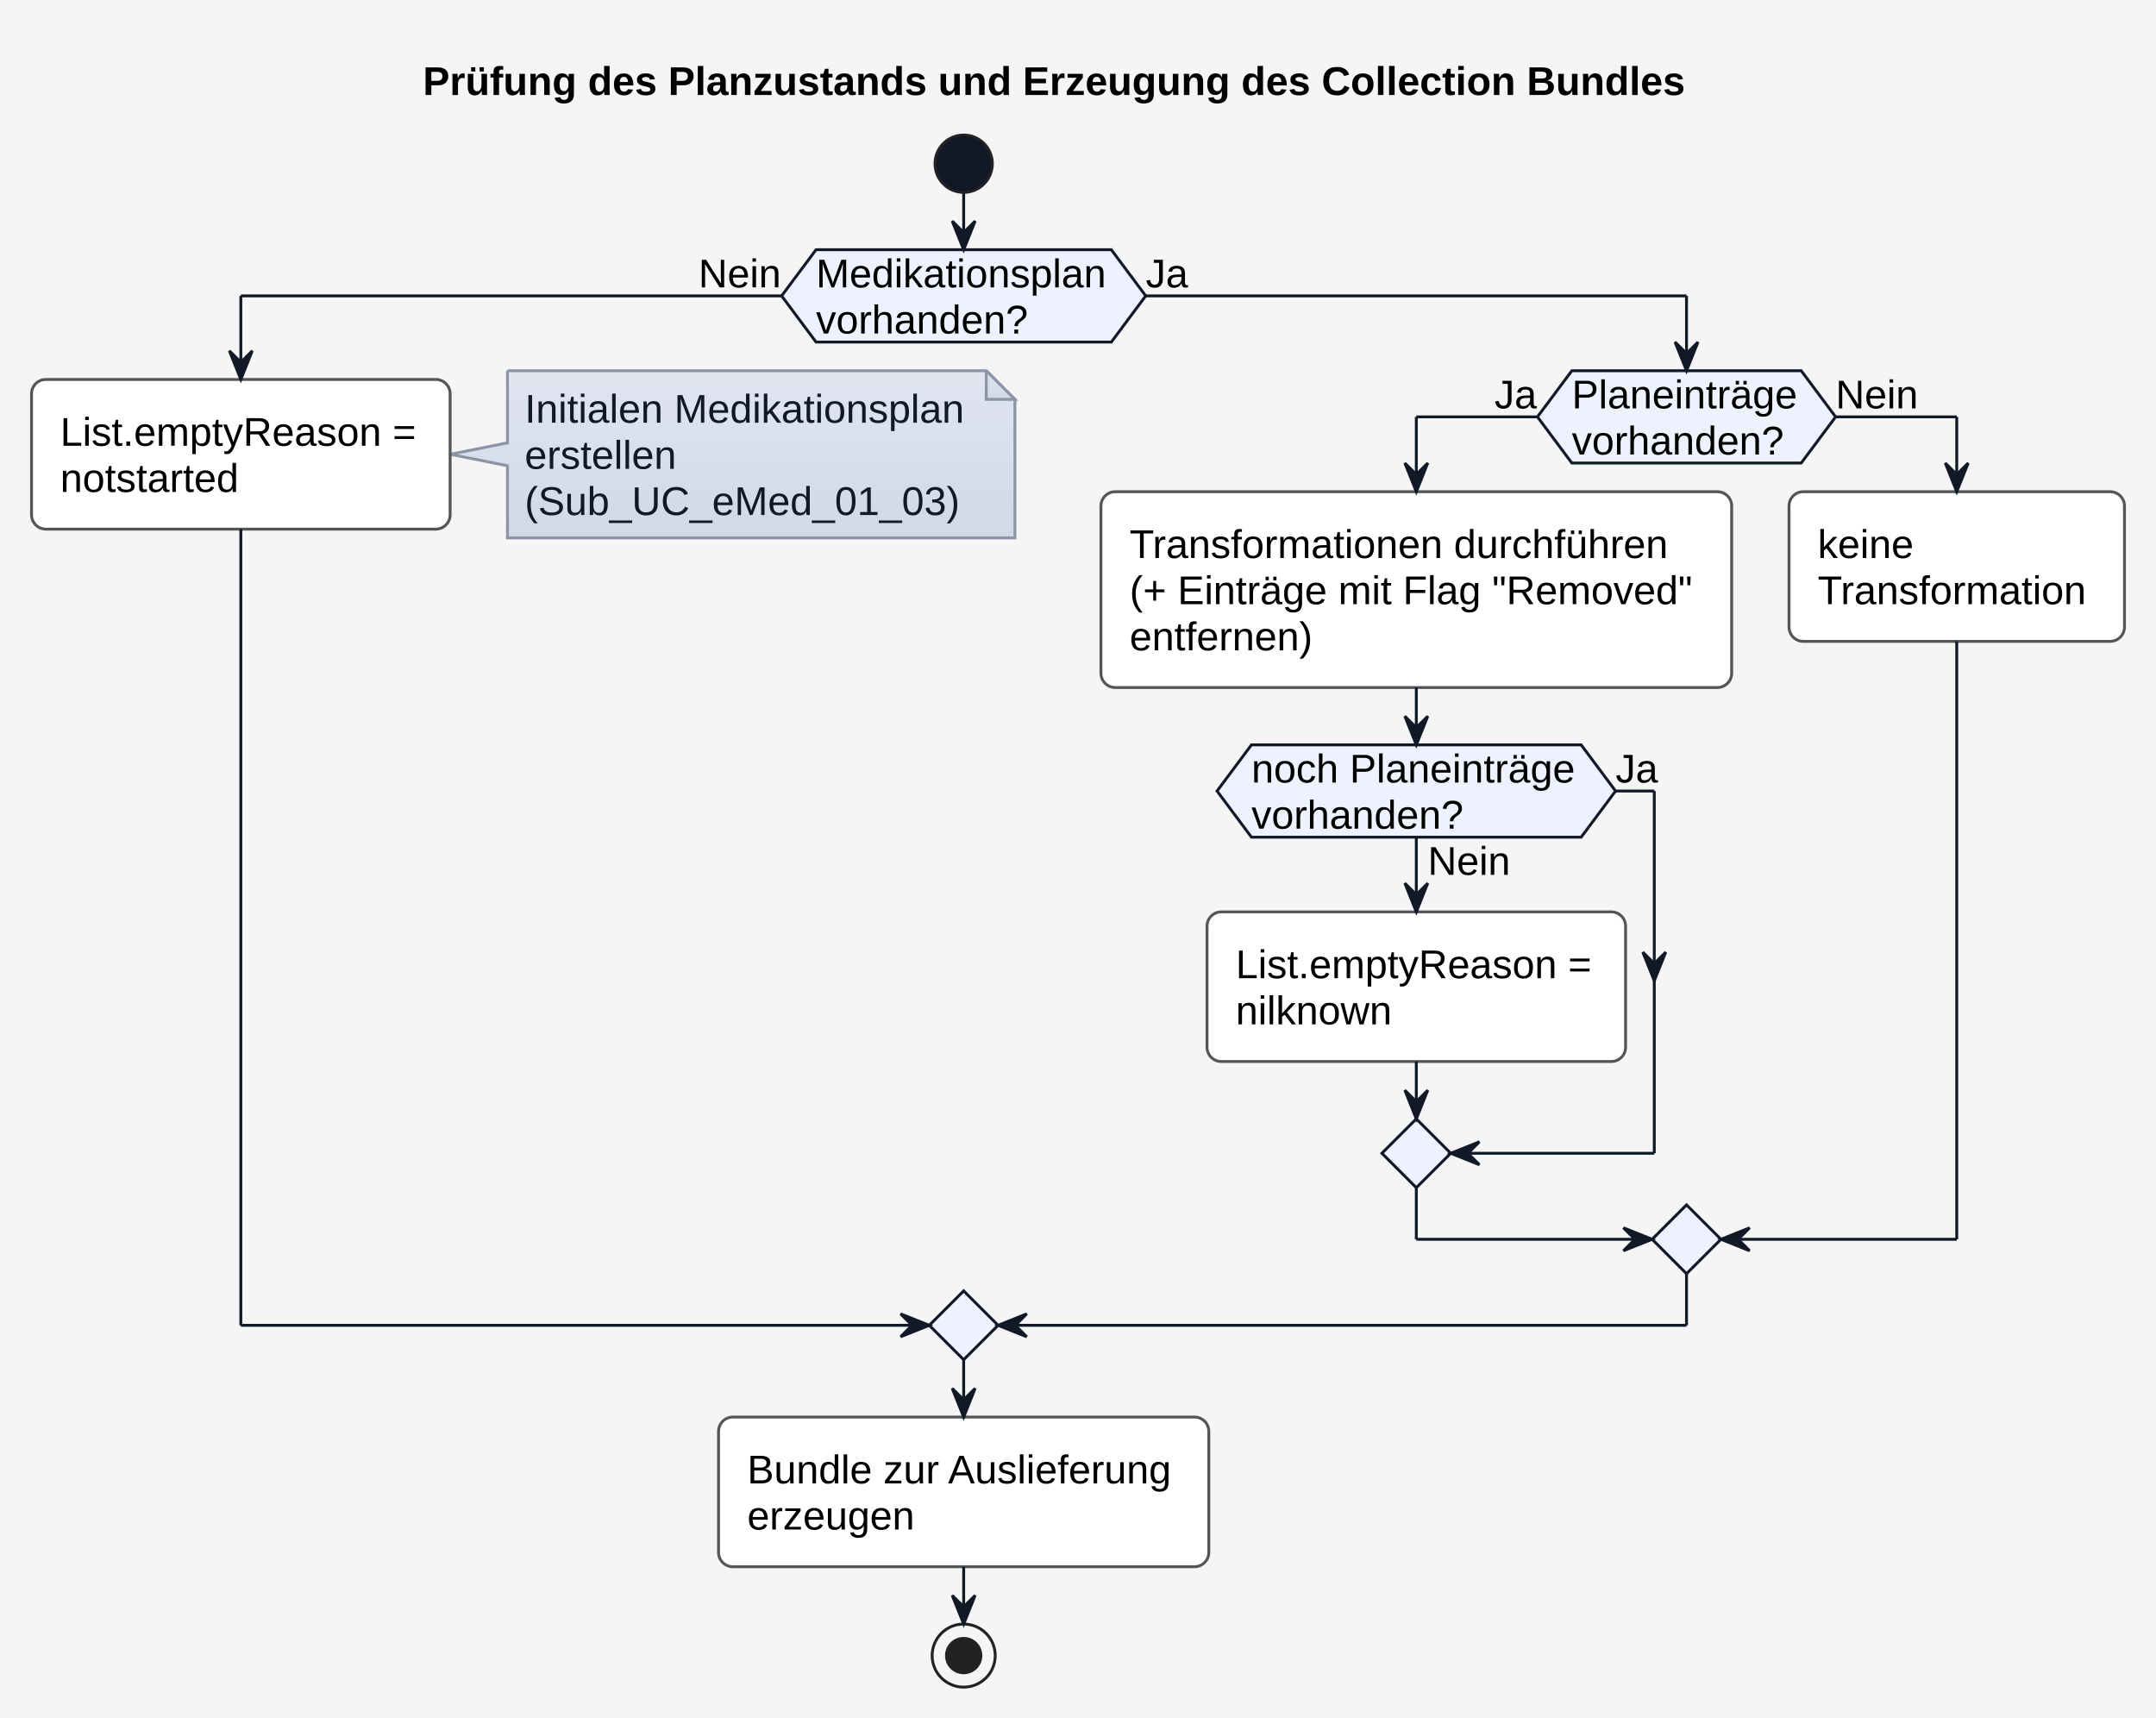
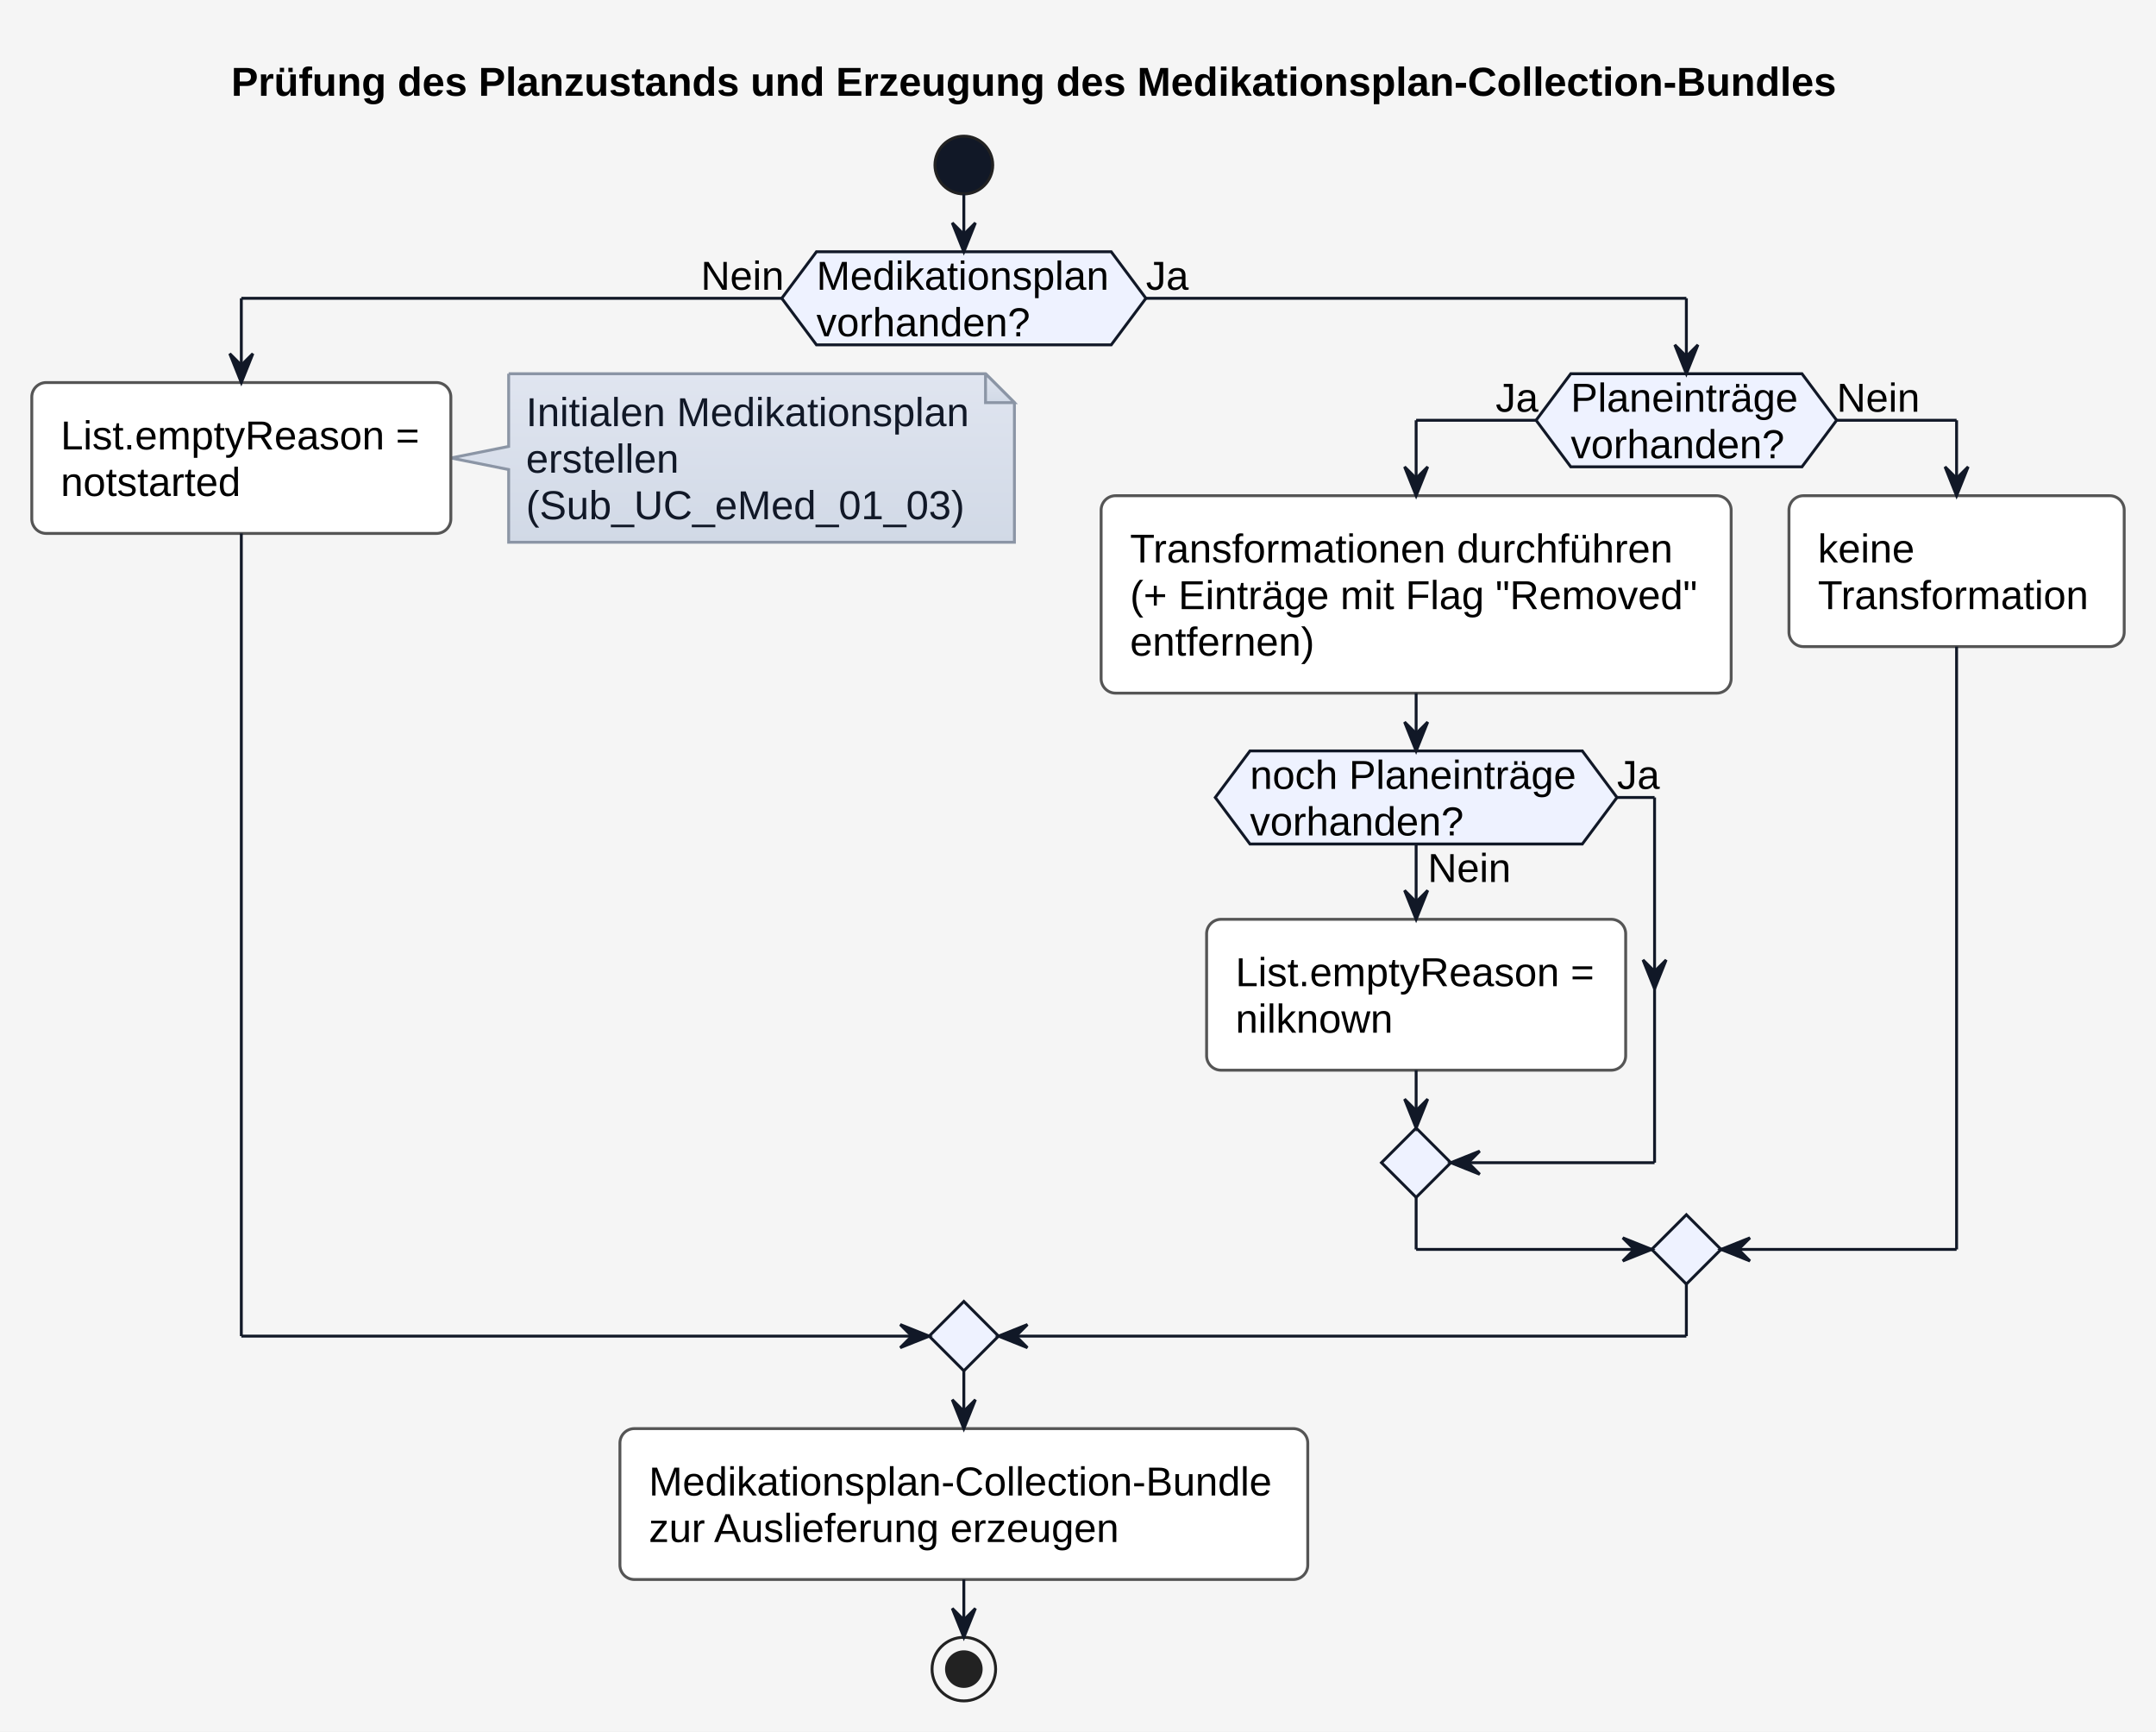
- <svg xmlns="http://www.w3.org/2000/svg" contentStyleType="text/css" height="599px" preserveAspectRatio="none" style="width:752px;height:599px;background:#F5F5F5;" version="1.1" viewBox="0 0 752 599" width="752px" zoomAndPan="magnify">
+ <svg xmlns="http://www.w3.org/2000/svg" contentStyleType="text/css" height="599px" preserveAspectRatio="none" style="width:746px;height:599px;background:#F5F5F5;" version="1.1" viewBox="0 0 746 599" width="746px" zoomAndPan="magnify">
  <defs>
-     <linearGradient id="g1ini4e1lwmy1q0" x1="50%" x2="50%" y1="0%" y2="100%">
+     <linearGradient id="gqzjk5rfrj9dy0" x1="50%" x2="50%" y1="0%" y2="100%">
      <stop offset="0%" stop-color="#E0E5F0" />
      <stop offset="100%" stop-color="#D1D9E6" />
    </linearGradient>
  </defs>
  <g>
-     <rect fill="#F5F5F5" height="599" style="stroke:none;stroke-width:1.0;" width="752" x="0" y="0" />
-     <text fill="#000000" font-family="Arial" font-size="14" font-weight="bold" lengthAdjust="spacing" textLength="454" x="147.5" y="33.132">Prüfung des Planzustands und Erzeugung des Collection Bundles</text>
-     <ellipse cx="336.125" cy="57.099" fill="#111827" rx="10" ry="10" style="stroke:#222222;stroke-width:1.0;" />
-     <polygon fill="#EEF2FF" points="284.625,87.099,387.625,87.099,399.625,103.197,387.625,119.296,284.625,119.296,272.625,103.197,284.625,87.099" style="stroke:#111827;stroke-width:1.0;" />
-     <text fill="#000000" font-family="Arial" font-size="14" lengthAdjust="spacing" textLength="103" x="284.625" y="100.231">Medikationsplan</text>
-     <text fill="#000000" font-family="Arial" font-size="14" lengthAdjust="spacing" textLength="76" x="284.625" y="116.329">vorhanden?</text>
-     <text fill="#000000" font-family="Arial" font-size="14" lengthAdjust="spacing" textLength="29" x="243.625" y="100.231">Nein</text>
-     <text fill="#000000" font-family="Arial" font-size="14" lengthAdjust="spacing" textLength="15" x="399.625" y="100.231">Ja</text>
-     <path d="M177,129.296 L177,154.444 L157,158.444 L177,162.444 L177,187.592 A0,0 0 0 0 177,187.592 L354,187.592 A0,0 0 0 0 354,187.592 L354,139.296 L344,129.296 L177,129.296 A0,0 0 0 0 177,129.296 " fill="url(#g1ini4e1lwmy1q0)" style="stroke:#8B95A5;stroke-width:1.0;" />
-     <path d="M344,129.296 L344,139.296 L354,139.296 L344,129.296 " fill="url(#g1ini4e1lwmy1q0)" style="stroke:#8B95A5;stroke-width:1.0;" />
-     <text fill="#111827" font-family="Arial" font-size="14" lengthAdjust="spacing" textLength="156" x="183" y="147.428">Initialen Medikationsplan</text>
-     <text fill="#111827" font-family="Arial" font-size="14" lengthAdjust="spacing" textLength="54" x="183" y="163.526">erstellen</text>
-     <text fill="#111827" font-family="Arial" font-size="14" lengthAdjust="spacing" textLength="155" x="183" y="179.625">(Sub_UC_eMed_01_03)</text>
-     <rect fill="#FFFFFF" height="52.197" rx="5" ry="5" style="stroke:#555555;stroke-width:1.0;" width="146" x="11" y="132.345" />
-     <text fill="#000000" font-family="Arial" font-size="14" lengthAdjust="spacing" textLength="126" x="21" y="155.477">List.emptyReason =</text>
+     <rect fill="#F5F5F5" height="599" style="stroke:none;stroke-width:1.0;" width="746" x="0" y="0" />
+     <text fill="#000000" font-family="Arial" font-size="14" font-weight="bold" lengthAdjust="spacing" textLength="583" x="80" y="33.132">Prüfung des Planzustands und Erzeugung des Medikationsplan-Collection-Bundles</text>
+     <ellipse cx="333.5" cy="57.099" fill="#111827" rx="10" ry="10" style="stroke:#222222;stroke-width:1.0;" />
+     <polygon fill="#EEF2FF" points="282.5,87.099,384.5,87.099,396.5,103.197,384.5,119.296,282.5,119.296,270.5,103.197,282.5,87.099" style="stroke:#111827;stroke-width:1.0;" />
+     <text fill="#000000" font-family="Arial" font-size="14" lengthAdjust="spacing" textLength="102" x="282.5" y="100.231">Medikationsplan</text>
+     <text fill="#000000" font-family="Arial" font-size="14" lengthAdjust="spacing" textLength="76" x="282.5" y="116.329">vorhanden?</text>
+     <text fill="#000000" font-family="Arial" font-size="14" lengthAdjust="spacing" textLength="28" x="242.5" y="100.231">Nein</text>
+     <text fill="#000000" font-family="Arial" font-size="14" lengthAdjust="spacing" textLength="14" x="396.5" y="100.231">Ja</text>
+     <path d="M176,129.296 L176,154.444 L156,158.444 L176,162.444 L176,187.592 A0,0 0 0 0 176,187.592 L351,187.592 A0,0 0 0 0 351,187.592 L351,139.296 L341,129.296 L176,129.296 A0,0 0 0 0 176,129.296 " fill="url(#gqzjk5rfrj9dy0)" style="stroke:#8B95A5;stroke-width:1.0;" />
+     <path d="M341,129.296 L341,139.296 L351,139.296 L341,129.296 " fill="url(#gqzjk5rfrj9dy0)" style="stroke:#8B95A5;stroke-width:1.0;" />
+     <text fill="#111827" font-family="Arial" font-size="14" lengthAdjust="spacing" textLength="154" x="182" y="147.428">Initialen Medikationsplan</text>
+     <text fill="#111827" font-family="Arial" font-size="14" lengthAdjust="spacing" textLength="54" x="182" y="163.526">erstellen</text>
+     <text fill="#111827" font-family="Arial" font-size="14" lengthAdjust="spacing" textLength="153" x="182" y="179.625">(Sub_UC_eMed_01_03)</text>
+     <rect fill="#FFFFFF" height="52.197" rx="5" ry="5" style="stroke:#555555;stroke-width:1.0;" width="145" x="11" y="132.345" />
+     <text fill="#000000" font-family="Arial" font-size="14" lengthAdjust="spacing" textLength="125" x="21" y="155.477">List.emptyReason =</text>
    <text fill="#000000" font-family="Arial" font-size="14" lengthAdjust="spacing" textLength="64" x="21" y="171.576">notstarted</text>
-     <polygon fill="#EEF2FF" points="548.25,129.296,628.25,129.296,640.25,145.394,628.25,161.493,548.25,161.493,536.25,145.394,548.25,129.296" style="stroke:#111827;stroke-width:1.0;" />
-     <text fill="#000000" font-family="Arial" font-size="14" lengthAdjust="spacing" textLength="80" x="548.25" y="142.428">Planeinträge</text>
-     <text fill="#000000" font-family="Arial" font-size="14" lengthAdjust="spacing" textLength="76" x="548.25" y="158.526">vorhanden?</text>
-     <text fill="#000000" font-family="Arial" font-size="14" lengthAdjust="spacing" textLength="15" x="521.25" y="142.428">Ja</text>
-     <text fill="#000000" font-family="Arial" font-size="14" lengthAdjust="spacing" textLength="29" x="640.25" y="142.428">Nein</text>
-     <rect fill="#FFFFFF" height="68.296" rx="5" ry="5" style="stroke:#555555;stroke-width:1.0;" width="220" x="384" y="171.493" />
-     <text fill="#000000" font-family="Arial" font-size="14" lengthAdjust="spacing" textLength="194" x="394" y="194.625">Transformationen durchführen</text>
-     <text fill="#000000" font-family="Arial" font-size="14" lengthAdjust="spacing" textLength="200" x="394" y="210.724">(+ Einträge mit Flag "Removed"</text>
-     <text fill="#000000" font-family="Arial" font-size="14" lengthAdjust="spacing" textLength="66" x="394" y="226.822">entfernen)</text>
-     <rect fill="#FFFFFF" height="52.197" rx="5" ry="5" style="stroke:#555555;stroke-width:1.0;" width="146" x="421" y="318.036" />
-     <text fill="#000000" font-family="Arial" font-size="14" lengthAdjust="spacing" textLength="126" x="431" y="341.168">List.emptyReason =</text>
-     <text fill="#000000" font-family="Arial" font-size="14" lengthAdjust="spacing" textLength="55" x="431" y="357.266">nilknown</text>
-     <polygon fill="#EEF2FF" points="436.5,259.789,551.5,259.789,563.5,275.888,551.5,291.986,436.5,291.986,424.5,275.888,436.5,259.789" style="stroke:#111827;stroke-width:1.0;" />
-     <text fill="#000000" font-family="Arial" font-size="14" lengthAdjust="spacing" textLength="29" x="498" y="305.118">Nein</text>
-     <text fill="#000000" font-family="Arial" font-size="14" lengthAdjust="spacing" textLength="115" x="436.5" y="272.921">noch Planeinträge</text>
-     <text fill="#000000" font-family="Arial" font-size="14" lengthAdjust="spacing" textLength="76" x="436.5" y="289.019">vorhanden?</text>
-     <text fill="#000000" font-family="Arial" font-size="14" lengthAdjust="spacing" textLength="15" x="563.5" y="272.921">Ja</text>
-     <polygon fill="#EEF2FF" points="494,390.233,506,402.233,494,414.233,482,402.233,494,390.233" style="stroke:#111827;stroke-width:1.0;" />
-     <rect fill="#FFFFFF" height="52.197" rx="5" ry="5" style="stroke:#555555;stroke-width:1.0;" width="117" x="624" y="171.493" />
-     <text fill="#000000" font-family="Arial" font-size="14" lengthAdjust="spacing" textLength="34" x="634" y="194.625">keine</text>
-     <text fill="#000000" font-family="Arial" font-size="14" lengthAdjust="spacing" textLength="97" x="634" y="210.724">Transformation</text>
-     <polygon fill="#EEF2FF" points="588.25,420.233,600.25,432.233,588.25,444.233,576.25,432.233,588.25,420.233" style="stroke:#111827;stroke-width:1.0;" />
-     <polygon fill="#EEF2FF" points="336.125,450.233,348.125,462.233,336.125,474.233,324.125,462.233,336.125,450.233" style="stroke:#111827;stroke-width:1.0;" />
-     <rect fill="#FFFFFF" height="52.197" rx="5" ry="5" style="stroke:#555555;stroke-width:1.0;" width="171" x="250.625" y="494.233" />
-     <text fill="#000000" font-family="Arial" font-size="14" lengthAdjust="spacing" textLength="151" x="260.625" y="517.365">Bundle zur Auslieferung</text>
-     <text fill="#000000" font-family="Arial" font-size="14" lengthAdjust="spacing" textLength="60" x="260.625" y="533.463">erzeugen</text>
-     <ellipse cx="336.125" cy="577.43" fill="none" rx="11" ry="11" style="stroke:#222222;stroke-width:1.0;" />
-     <ellipse cx="336.125" cy="577.43" fill="#222222" rx="6" ry="6" style="stroke:#222222;stroke-width:1.0;" />
-     <line style="stroke:#111827;stroke-width:1.0;" x1="494" x2="494" y1="291.986" y2="318.036" />
-     <polygon fill="#111827" points="490,308.036,494,318.036,498,308.036,494,312.036" style="stroke:#111827;stroke-width:1.0;" />
-     <line style="stroke:#111827;stroke-width:1.0;" x1="563.5" x2="577" y1="275.888" y2="275.888" />
-     <polygon fill="#111827" points="573,332.085,577,342.085,581,332.085,577,336.085" style="stroke:#111827;stroke-width:1.0;" />
-     <line style="stroke:#111827;stroke-width:1.0;" x1="577" x2="577" y1="275.888" y2="402.233" />
-     <line style="stroke:#111827;stroke-width:1.0;" x1="577" x2="506" y1="402.233" y2="402.233" />
-     <polygon fill="#111827" points="516,398.233,506,402.233,516,406.233,512,402.233" style="stroke:#111827;stroke-width:1.0;" />
-     <line style="stroke:#111827;stroke-width:1.0;" x1="494" x2="494" y1="370.233" y2="390.233" />
-     <polygon fill="#111827" points="490,380.233,494,390.233,498,380.233,494,384.233" style="stroke:#111827;stroke-width:1.0;" />
-     <line style="stroke:#111827;stroke-width:1.0;" x1="494" x2="494" y1="239.789" y2="259.789" />
-     <polygon fill="#111827" points="490,249.789,494,259.789,498,249.789,494,253.789" style="stroke:#111827;stroke-width:1.0;" />
-     <line style="stroke:#111827;stroke-width:1.0;" x1="536.25" x2="494" y1="145.394" y2="145.394" />
-     <line style="stroke:#111827;stroke-width:1.0;" x1="494" x2="494" y1="145.394" y2="171.493" />
-     <polygon fill="#111827" points="490,161.493,494,171.493,498,161.493,494,165.493" style="stroke:#111827;stroke-width:1.0;" />
-     <line style="stroke:#111827;stroke-width:1.0;" x1="640.25" x2="682.5" y1="145.394" y2="145.394" />
-     <line style="stroke:#111827;stroke-width:1.0;" x1="682.5" x2="682.5" y1="145.394" y2="171.493" />
-     <polygon fill="#111827" points="678.5,161.493,682.5,171.493,686.5,161.493,682.5,165.493" style="stroke:#111827;stroke-width:1.0;" />
-     <line style="stroke:#111827;stroke-width:1.0;" x1="494" x2="494" y1="414.233" y2="432.233" />
-     <line style="stroke:#111827;stroke-width:1.0;" x1="494" x2="576.25" y1="432.233" y2="432.233" />
-     <polygon fill="#111827" points="566.25,428.233,576.25,432.233,566.25,436.233,570.25,432.233" style="stroke:#111827;stroke-width:1.0;" />
-     <line style="stroke:#111827;stroke-width:1.0;" x1="682.5" x2="682.5" y1="223.69" y2="432.233" />
-     <line style="stroke:#111827;stroke-width:1.0;" x1="682.5" x2="600.25" y1="432.233" y2="432.233" />
-     <polygon fill="#111827" points="610.25,428.233,600.25,432.233,610.25,436.233,606.25,432.233" style="stroke:#111827;stroke-width:1.0;" />
-     <line style="stroke:#111827;stroke-width:1.0;" x1="272.625" x2="84" y1="103.197" y2="103.197" />
-     <line style="stroke:#111827;stroke-width:1.0;" x1="84" x2="84" y1="103.197" y2="132.345" />
-     <polygon fill="#111827" points="80,122.345,84,132.345,88,122.345,84,126.345" style="stroke:#111827;stroke-width:1.0;" />
-     <line style="stroke:#111827;stroke-width:1.0;" x1="399.625" x2="588.25" y1="103.197" y2="103.197" />
-     <line style="stroke:#111827;stroke-width:1.0;" x1="588.25" x2="588.25" y1="103.197" y2="129.296" />
-     <polygon fill="#111827" points="584.25,119.296,588.25,129.296,592.25,119.296,588.25,123.296" style="stroke:#111827;stroke-width:1.0;" />
-     <line style="stroke:#111827;stroke-width:1.0;" x1="84" x2="84" y1="184.542" y2="462.233" />
-     <line style="stroke:#111827;stroke-width:1.0;" x1="84" x2="324.125" y1="462.233" y2="462.233" />
-     <polygon fill="#111827" points="314.125,458.233,324.125,462.233,314.125,466.233,318.125,462.233" style="stroke:#111827;stroke-width:1.0;" />
-     <line style="stroke:#111827;stroke-width:1.0;" x1="588.25" x2="588.25" y1="444.233" y2="462.233" />
-     <line style="stroke:#111827;stroke-width:1.0;" x1="588.25" x2="348.125" y1="462.233" y2="462.233" />
-     <polygon fill="#111827" points="358.125,458.233,348.125,462.233,358.125,466.233,354.125,462.233" style="stroke:#111827;stroke-width:1.0;" />
-     <line style="stroke:#111827;stroke-width:1.0;" x1="336.125" x2="336.125" y1="67.099" y2="87.099" />
-     <polygon fill="#111827" points="332.125,77.099,336.125,87.099,340.125,77.099,336.125,81.099" style="stroke:#111827;stroke-width:1.0;" />
-     <line style="stroke:#111827;stroke-width:1.0;" x1="336.125" x2="336.125" y1="474.233" y2="494.233" />
-     <polygon fill="#111827" points="332.125,484.233,336.125,494.233,340.125,484.233,336.125,488.233" style="stroke:#111827;stroke-width:1.0;" />
-     <line style="stroke:#111827;stroke-width:1.0;" x1="336.125" x2="336.125" y1="546.43" y2="566.43" />
-     <polygon fill="#111827" points="332.125,556.43,336.125,566.43,340.125,556.43,336.125,560.43" style="stroke:#111827;stroke-width:1.0;" />
+     <polygon fill="#EEF2FF" points="543.5,129.296,623.5,129.296,635.5,145.394,623.5,161.493,543.5,161.493,531.5,145.394,543.5,129.296" style="stroke:#111827;stroke-width:1.0;" />
+     <text fill="#000000" font-family="Arial" font-size="14" lengthAdjust="spacing" textLength="80" x="543.5" y="142.428">Planeinträge</text>
+     <text fill="#000000" font-family="Arial" font-size="14" lengthAdjust="spacing" textLength="76" x="543.5" y="158.526">vorhanden?</text>
+     <text fill="#000000" font-family="Arial" font-size="14" lengthAdjust="spacing" textLength="14" x="517.5" y="142.428">Ja</text>
+     <text fill="#000000" font-family="Arial" font-size="14" lengthAdjust="spacing" textLength="28" x="635.5" y="142.428">Nein</text>
+     <rect fill="#FFFFFF" height="68.296" rx="5" ry="5" style="stroke:#555555;stroke-width:1.0;" width="218" x="381" y="171.493" />
+     <text fill="#000000" font-family="Arial" font-size="14" lengthAdjust="spacing" textLength="193" x="391" y="194.625">Transformationen durchführen</text>
+     <text fill="#000000" font-family="Arial" font-size="14" lengthAdjust="spacing" textLength="198" x="391" y="210.724">(+ Einträge mit Flag "Removed"</text>
+     <text fill="#000000" font-family="Arial" font-size="14" lengthAdjust="spacing" textLength="66" x="391" y="226.822">entfernen)</text>
+     <rect fill="#FFFFFF" height="52.197" rx="5" ry="5" style="stroke:#555555;stroke-width:1.0;" width="145" x="417.5" y="318.036" />
+     <text fill="#000000" font-family="Arial" font-size="14" lengthAdjust="spacing" textLength="125" x="427.5" y="341.168">List.emptyReason =</text>
+     <text fill="#000000" font-family="Arial" font-size="14" lengthAdjust="spacing" textLength="54" x="427.5" y="357.266">nilknown</text>
+     <polygon fill="#EEF2FF" points="432.5,259.789,547.5,259.789,559.5,275.888,547.5,291.986,432.5,291.986,420.5,275.888,432.5,259.789" style="stroke:#111827;stroke-width:1.0;" />
+     <text fill="#000000" font-family="Arial" font-size="14" lengthAdjust="spacing" textLength="28" x="494" y="305.118">Nein</text>
+     <text fill="#000000" font-family="Arial" font-size="14" lengthAdjust="spacing" textLength="115" x="432.5" y="272.921">noch Planeinträge</text>
+     <text fill="#000000" font-family="Arial" font-size="14" lengthAdjust="spacing" textLength="76" x="432.5" y="289.019">vorhanden?</text>
+     <text fill="#000000" font-family="Arial" font-size="14" lengthAdjust="spacing" textLength="14" x="559.5" y="272.921">Ja</text>
+     <polygon fill="#EEF2FF" points="490,390.233,502,402.233,490,414.233,478,402.233,490,390.233" style="stroke:#111827;stroke-width:1.0;" />
+     <rect fill="#FFFFFF" height="52.197" rx="5" ry="5" style="stroke:#555555;stroke-width:1.0;" width="116" x="619" y="171.493" />
+     <text fill="#000000" font-family="Arial" font-size="14" lengthAdjust="spacing" textLength="34" x="629" y="194.625">keine</text>
+     <text fill="#000000" font-family="Arial" font-size="14" lengthAdjust="spacing" textLength="96" x="629" y="210.724">Transformation</text>
+     <polygon fill="#EEF2FF" points="583.5,420.233,595.5,432.233,583.5,444.233,571.5,432.233,583.5,420.233" style="stroke:#111827;stroke-width:1.0;" />
+     <polygon fill="#EEF2FF" points="333.5,450.233,345.5,462.233,333.5,474.233,321.5,462.233,333.5,450.233" style="stroke:#111827;stroke-width:1.0;" />
+     <rect fill="#FFFFFF" height="52.197" rx="5" ry="5" style="stroke:#555555;stroke-width:1.0;" width="238" x="214.5" y="494.233" />
+     <text fill="#000000" font-family="Arial" font-size="14" lengthAdjust="spacing" textLength="218" x="224.5" y="517.365">Medikationsplan-Collection-Bundle</text>
+     <text fill="#000000" font-family="Arial" font-size="14" lengthAdjust="spacing" textLength="165" x="224.5" y="533.463">zur Auslieferung erzeugen</text>
+     <ellipse cx="333.5" cy="577.43" fill="none" rx="11" ry="11" style="stroke:#222222;stroke-width:1.0;" />
+     <ellipse cx="333.5" cy="577.43" fill="#222222" rx="6" ry="6" style="stroke:#222222;stroke-width:1.0;" />
+     <line style="stroke:#111827;stroke-width:1.0;" x1="490" x2="490" y1="291.986" y2="318.036" />
+     <polygon fill="#111827" points="486,308.036,490,318.036,494,308.036,490,312.036" style="stroke:#111827;stroke-width:1.0;" />
+     <line style="stroke:#111827;stroke-width:1.0;" x1="559.5" x2="572.5" y1="275.888" y2="275.888" />
+     <polygon fill="#111827" points="568.5,332.085,572.5,342.085,576.5,332.085,572.5,336.085" style="stroke:#111827;stroke-width:1.0;" />
+     <line style="stroke:#111827;stroke-width:1.0;" x1="572.5" x2="572.5" y1="275.888" y2="402.233" />
+     <line style="stroke:#111827;stroke-width:1.0;" x1="572.5" x2="502" y1="402.233" y2="402.233" />
+     <polygon fill="#111827" points="512,398.233,502,402.233,512,406.233,508,402.233" style="stroke:#111827;stroke-width:1.0;" />
+     <line style="stroke:#111827;stroke-width:1.0;" x1="490" x2="490" y1="370.233" y2="390.233" />
+     <polygon fill="#111827" points="486,380.233,490,390.233,494,380.233,490,384.233" style="stroke:#111827;stroke-width:1.0;" />
+     <line style="stroke:#111827;stroke-width:1.0;" x1="490" x2="490" y1="239.789" y2="259.789" />
+     <polygon fill="#111827" points="486,249.789,490,259.789,494,249.789,490,253.789" style="stroke:#111827;stroke-width:1.0;" />
+     <line style="stroke:#111827;stroke-width:1.0;" x1="531.5" x2="490" y1="145.394" y2="145.394" />
+     <line style="stroke:#111827;stroke-width:1.0;" x1="490" x2="490" y1="145.394" y2="171.493" />
+     <polygon fill="#111827" points="486,161.493,490,171.493,494,161.493,490,165.493" style="stroke:#111827;stroke-width:1.0;" />
+     <line style="stroke:#111827;stroke-width:1.0;" x1="635.5" x2="677" y1="145.394" y2="145.394" />
+     <line style="stroke:#111827;stroke-width:1.0;" x1="677" x2="677" y1="145.394" y2="171.493" />
+     <polygon fill="#111827" points="673,161.493,677,171.493,681,161.493,677,165.493" style="stroke:#111827;stroke-width:1.0;" />
+     <line style="stroke:#111827;stroke-width:1.0;" x1="490" x2="490" y1="414.233" y2="432.233" />
+     <line style="stroke:#111827;stroke-width:1.0;" x1="490" x2="571.5" y1="432.233" y2="432.233" />
+     <polygon fill="#111827" points="561.5,428.233,571.5,432.233,561.5,436.233,565.5,432.233" style="stroke:#111827;stroke-width:1.0;" />
+     <line style="stroke:#111827;stroke-width:1.0;" x1="677" x2="677" y1="223.69" y2="432.233" />
+     <line style="stroke:#111827;stroke-width:1.0;" x1="677" x2="595.5" y1="432.233" y2="432.233" />
+     <polygon fill="#111827" points="605.5,428.233,595.5,432.233,605.5,436.233,601.5,432.233" style="stroke:#111827;stroke-width:1.0;" />
+     <line style="stroke:#111827;stroke-width:1.0;" x1="270.5" x2="83.5" y1="103.197" y2="103.197" />
+     <line style="stroke:#111827;stroke-width:1.0;" x1="83.5" x2="83.5" y1="103.197" y2="132.345" />
+     <polygon fill="#111827" points="79.5,122.345,83.5,132.345,87.5,122.345,83.5,126.345" style="stroke:#111827;stroke-width:1.0;" />
+     <line style="stroke:#111827;stroke-width:1.0;" x1="396.5" x2="583.5" y1="103.197" y2="103.197" />
+     <line style="stroke:#111827;stroke-width:1.0;" x1="583.5" x2="583.5" y1="103.197" y2="129.296" />
+     <polygon fill="#111827" points="579.5,119.296,583.5,129.296,587.5,119.296,583.5,123.296" style="stroke:#111827;stroke-width:1.0;" />
+     <line style="stroke:#111827;stroke-width:1.0;" x1="83.5" x2="83.5" y1="184.542" y2="462.233" />
+     <line style="stroke:#111827;stroke-width:1.0;" x1="83.5" x2="321.5" y1="462.233" y2="462.233" />
+     <polygon fill="#111827" points="311.5,458.233,321.5,462.233,311.5,466.233,315.5,462.233" style="stroke:#111827;stroke-width:1.0;" />
+     <line style="stroke:#111827;stroke-width:1.0;" x1="583.5" x2="583.5" y1="444.233" y2="462.233" />
+     <line style="stroke:#111827;stroke-width:1.0;" x1="583.5" x2="345.5" y1="462.233" y2="462.233" />
+     <polygon fill="#111827" points="355.5,458.233,345.5,462.233,355.5,466.233,351.5,462.233" style="stroke:#111827;stroke-width:1.0;" />
+     <line style="stroke:#111827;stroke-width:1.0;" x1="333.5" x2="333.5" y1="67.099" y2="87.099" />
+     <polygon fill="#111827" points="329.5,77.099,333.5,87.099,337.5,77.099,333.5,81.099" style="stroke:#111827;stroke-width:1.0;" />
+     <line style="stroke:#111827;stroke-width:1.0;" x1="333.5" x2="333.5" y1="474.233" y2="494.233" />
+     <polygon fill="#111827" points="329.5,484.233,333.5,494.233,337.5,484.233,333.5,488.233" style="stroke:#111827;stroke-width:1.0;" />
+     <line style="stroke:#111827;stroke-width:1.0;" x1="333.5" x2="333.5" y1="546.43" y2="566.43" />
+     <polygon fill="#111827" points="329.5,556.43,333.5,566.43,337.5,556.43,333.5,560.43" style="stroke:#111827;stroke-width:1.0;" />
  </g>
</svg>
